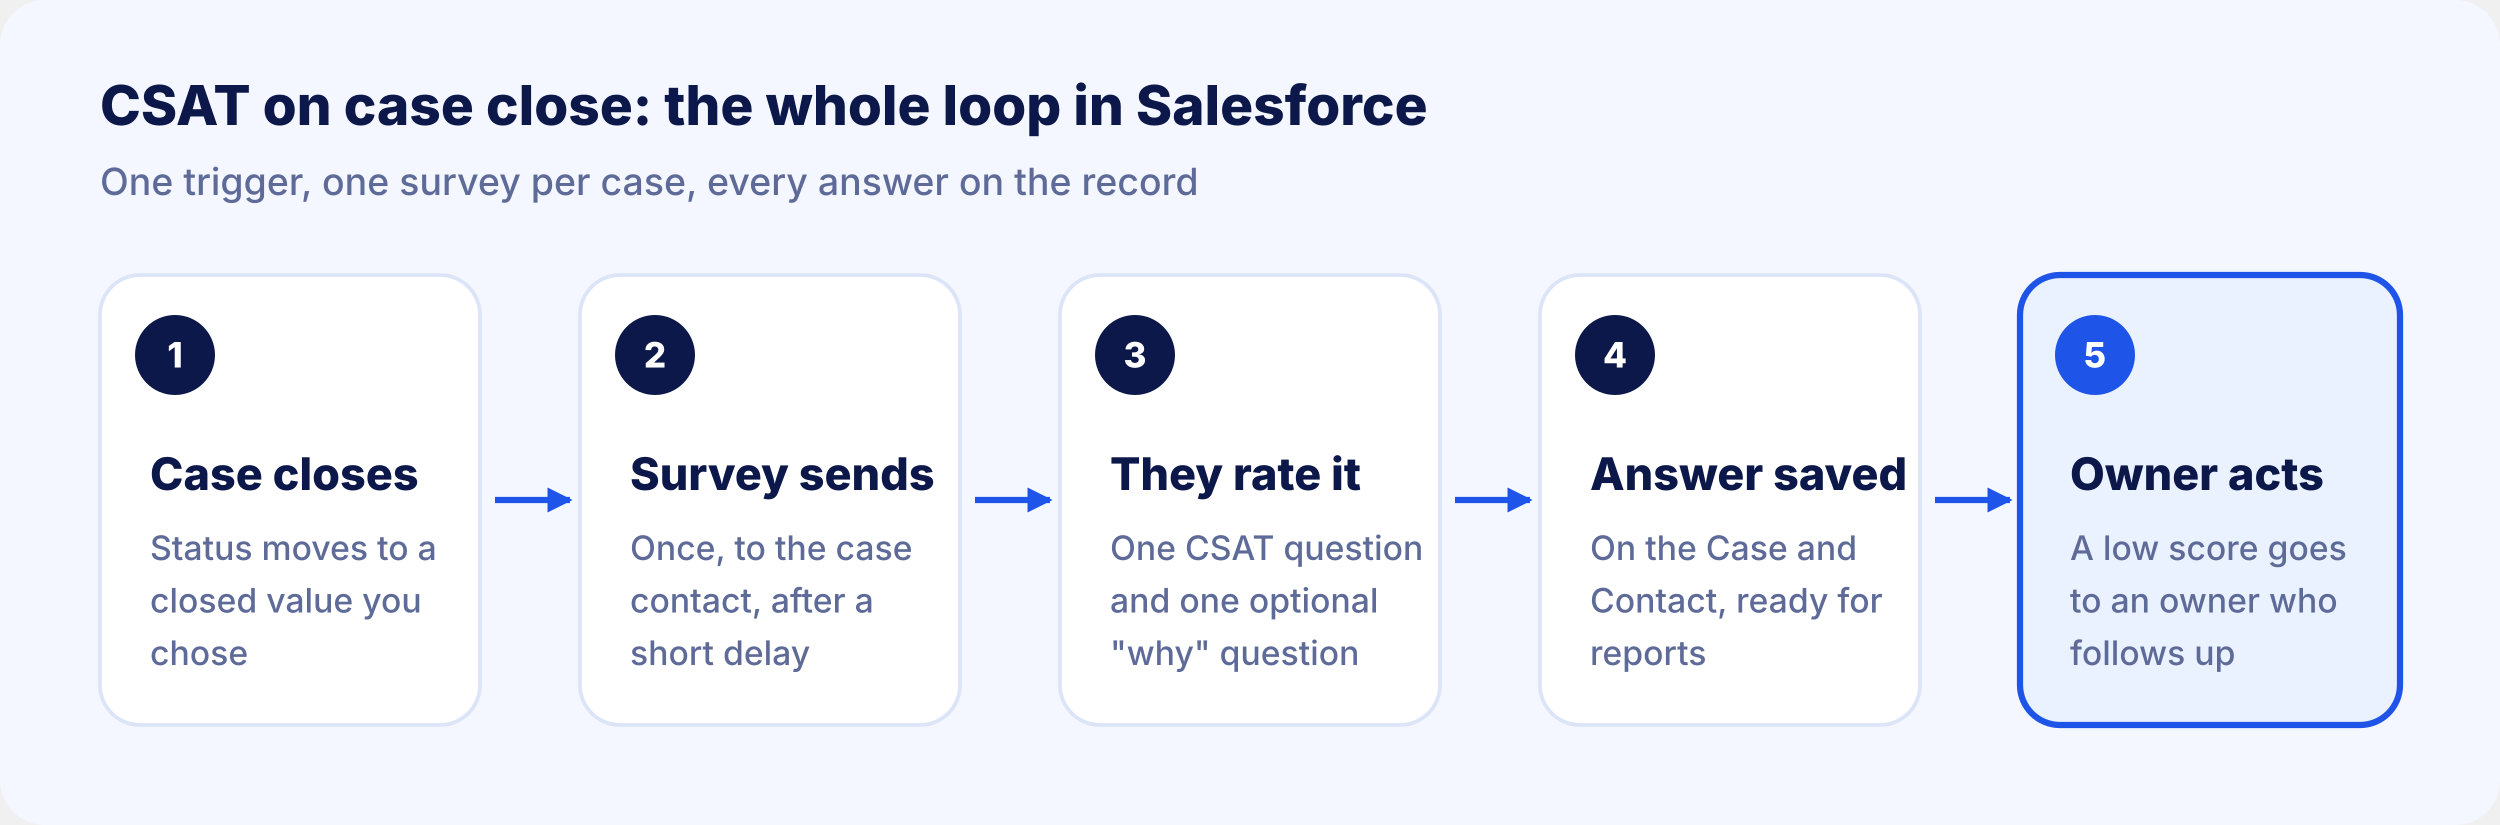
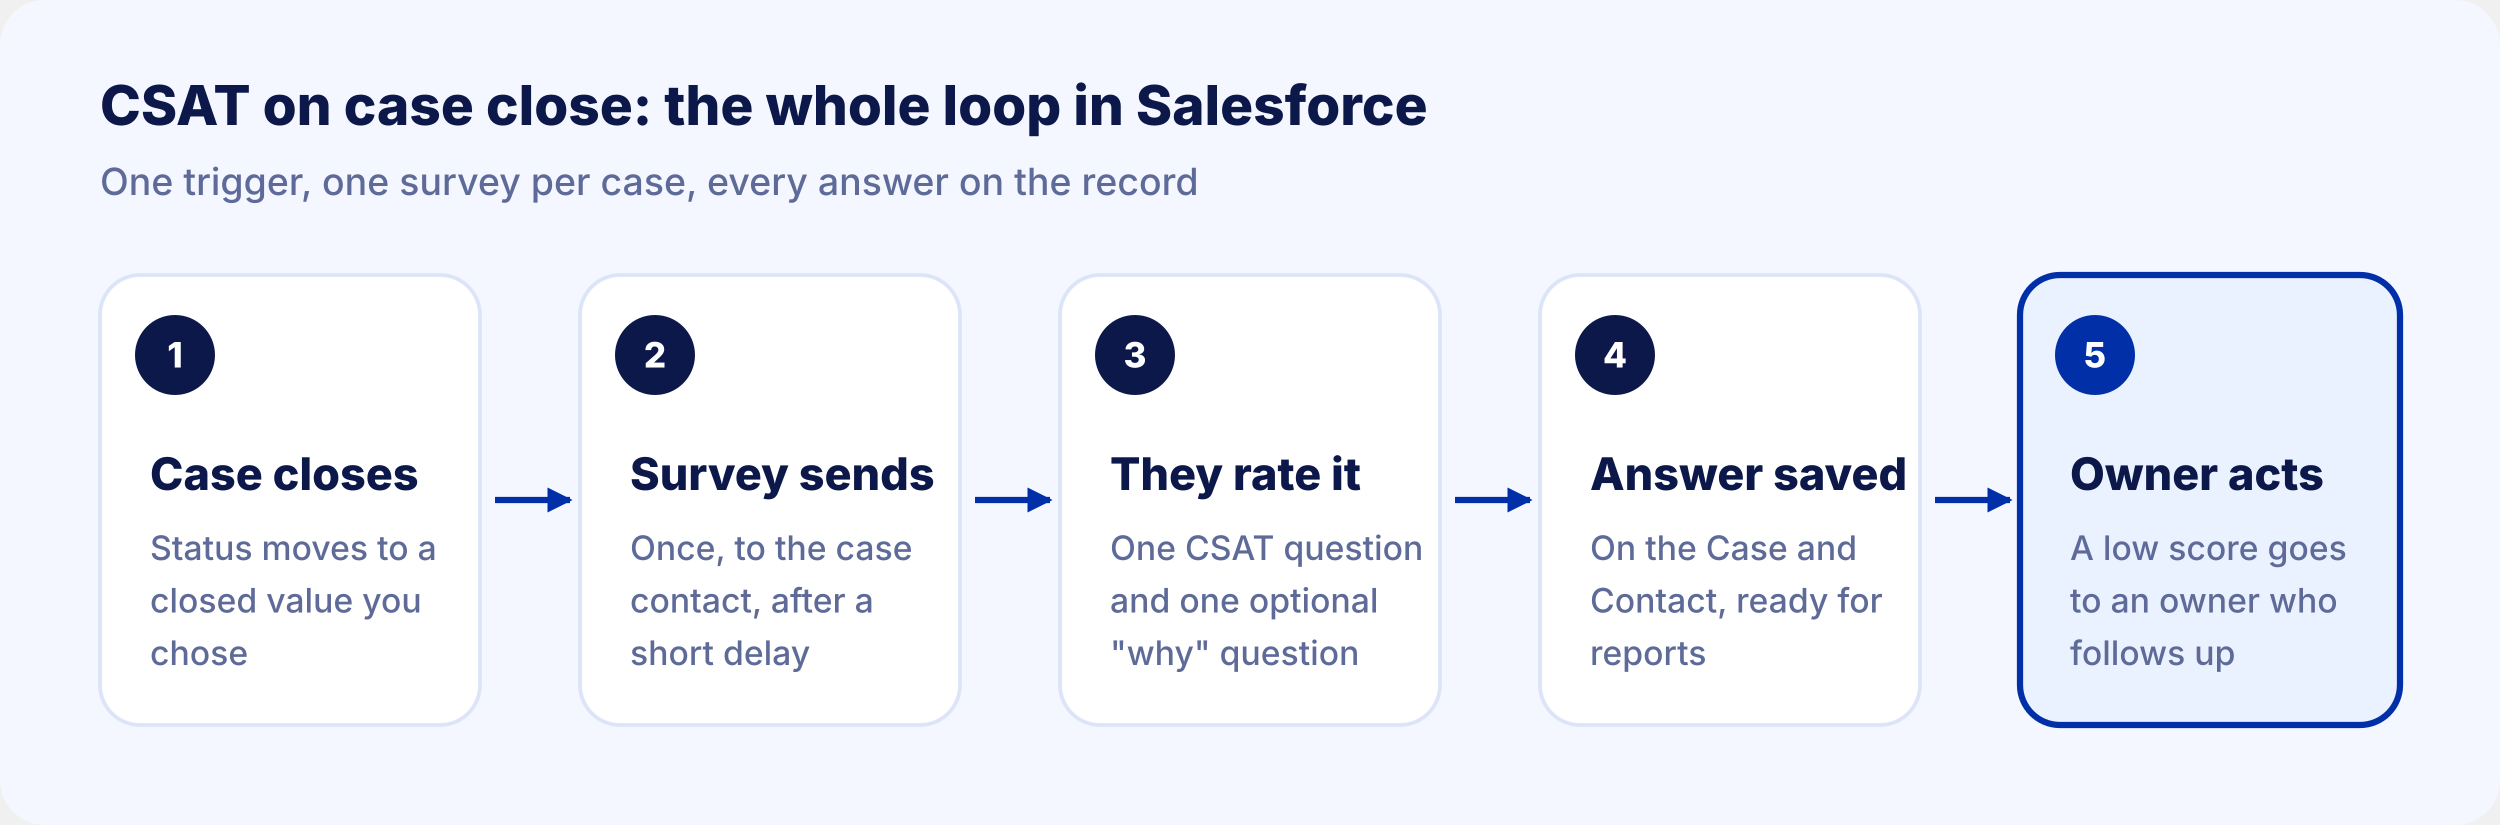
<svg xmlns="http://www.w3.org/2000/svg" viewBox="0 0 1000 330" role="img" aria-label="Five steps: a case closes, the survey sends once to the case contact, the customer rates the interaction, the answer is saved on the Case and Contact, and a low score goes to an owner for follow-up">
  <defs>
    <marker id="ah" viewBox="0 0 10 10" refX="8" refY="5" markerWidth="7" markerHeight="7" orient="auto-start-reverse">
-       <path d="M0 0L10 5L0 10z" fill="#1E54E8" />
+       <path d="M0 0L10 5L0 10z" fill="#002FA7" />
    </marker>
    <marker id="ahs" viewBox="0 0 10 10" refX="9" refY="5" markerWidth="4" markerHeight="4" orient="auto">
-       <path d="M0 0L10 5L0 10z" fill="#1E54E8" />
+       <path d="M0 0L10 5L0 10z" fill="#002FA7" />
    </marker>
    <marker id="aha" viewBox="0 0 10 10" refX="8" refY="5" markerWidth="5" markerHeight="5" orient="auto-start-reverse">
      <path d="M0 0L10 5L0 10z" fill="#E9A52B" />
    </marker>
    <marker id="ahr" viewBox="0 0 10 10" refX="8" refY="5" markerWidth="6" markerHeight="6" orient="auto-start-reverse">
      <path d="M0 0L10 5L0 10z" fill="#EB5757" />
    </marker>
    <marker id="ahg" viewBox="0 0 10 10" refX="8" refY="5" markerWidth="6" markerHeight="6" orient="auto-start-reverse">
      <path d="M0 0L10 5L0 10z" fill="#23A96A" />
    </marker>
  </defs>
  <rect width="1000" height="330" rx="18" fill="#F4F7FF" />
  <text x="40" y="50" font-size="22" font-weight="800" fill="#0C184A" text-anchor="start" font-family="Inter, Arial, sans-serif">CSAT on case close: the whole loop in Salesforce</text>
  <text x="40" y="78" font-size="15" font-weight="500" fill="#5E6B98" text-anchor="start" font-family="Inter, Arial, sans-serif">One trigger, one survey per case, every answer on the record</text>
  <rect x="40.0" y="110" width="152.0" height="180" rx="16" fill="#FFFFFF" stroke="#DCE4F7" stroke-width="1.5" />
  <circle cx="70.0" cy="142" r="16" fill="#0C184A" />
  <text x="70.0" y="147" font-size="14" font-weight="800" fill="#FFFFFF" text-anchor="middle" font-family="Inter, Arial, sans-serif">1</text>
  <text x="60.0" y="196" font-size="18" font-weight="800" fill="#0C184A" text-anchor="start" font-family="Inter, Arial, sans-serif">Case closes</text>
  <text x="60.0" y="224" font-size="13.5" font-weight="500" fill="#5E6B98" text-anchor="start" font-family="Inter, Arial, sans-serif">Status moves to a</text>
  <text x="60.0" y="245" font-size="13.5" font-weight="500" fill="#5E6B98" text-anchor="start" font-family="Inter, Arial, sans-serif">closed value you</text>
  <text x="60.0" y="266" font-size="13.5" font-weight="500" fill="#5E6B98" text-anchor="start" font-family="Inter, Arial, sans-serif">chose</text>
-   <line x1="198.0" y1="200" x2="228.0" y2="200" stroke="#1E54E8" stroke-width="2.5" marker-end="url(#ahs)" />
+   <line x1="198.0" y1="200" x2="228.0" y2="200" stroke="#002FA7" stroke-width="2.5" marker-end="url(#ahs)" />
  <rect x="232.0" y="110" width="152.0" height="180" rx="16" fill="#FFFFFF" stroke="#DCE4F7" stroke-width="1.5" />
  <circle cx="262.0" cy="142" r="16" fill="#0C184A" />
  <text x="262.0" y="147" font-size="14" font-weight="800" fill="#FFFFFF" text-anchor="middle" font-family="Inter, Arial, sans-serif">2</text>
  <text x="252.0" y="196" font-size="18" font-weight="800" fill="#0C184A" text-anchor="start" font-family="Inter, Arial, sans-serif">Survey sends</text>
  <text x="252.0" y="224" font-size="13.5" font-weight="500" fill="#5E6B98" text-anchor="start" font-family="Inter, Arial, sans-serif">Once, to the case</text>
  <text x="252.0" y="245" font-size="13.5" font-weight="500" fill="#5E6B98" text-anchor="start" font-family="Inter, Arial, sans-serif">contact, after a</text>
  <text x="252.0" y="266" font-size="13.5" font-weight="500" fill="#5E6B98" text-anchor="start" font-family="Inter, Arial, sans-serif">short delay</text>
-   <line x1="390.0" y1="200" x2="420.0" y2="200" stroke="#1E54E8" stroke-width="2.5" marker-end="url(#ahs)" />
+   <line x1="390.0" y1="200" x2="420.0" y2="200" stroke="#002FA7" stroke-width="2.5" marker-end="url(#ahs)" />
  <rect x="424.0" y="110" width="152.0" height="180" rx="16" fill="#FFFFFF" stroke="#DCE4F7" stroke-width="1.5" />
  <circle cx="454.0" cy="142" r="16" fill="#0C184A" />
  <text x="454.0" y="147" font-size="14" font-weight="800" fill="#FFFFFF" text-anchor="middle" font-family="Inter, Arial, sans-serif">3</text>
  <text x="444.0" y="196" font-size="18" font-weight="800" fill="#0C184A" text-anchor="start" font-family="Inter, Arial, sans-serif">They rate it</text>
  <text x="444.0" y="224" font-size="13.5" font-weight="500" fill="#5E6B98" text-anchor="start" font-family="Inter, Arial, sans-serif">One CSAT question</text>
  <text x="444.0" y="245" font-size="13.5" font-weight="500" fill="#5E6B98" text-anchor="start" font-family="Inter, Arial, sans-serif">and one optional</text>
  <text x="444.0" y="266" font-size="13.5" font-weight="500" fill="#5E6B98" text-anchor="start" font-family="Inter, Arial, sans-serif">"why" question</text>
-   <line x1="582.0" y1="200" x2="612.0" y2="200" stroke="#1E54E8" stroke-width="2.5" marker-end="url(#ahs)" />
+   <line x1="582.0" y1="200" x2="612.0" y2="200" stroke="#002FA7" stroke-width="2.5" marker-end="url(#ahs)" />
  <rect x="616.0" y="110" width="152.0" height="180" rx="16" fill="#FFFFFF" stroke="#DCE4F7" stroke-width="1.5" />
  <circle cx="646.0" cy="142" r="16" fill="#0C184A" />
  <text x="646.0" y="147" font-size="14" font-weight="800" fill="#FFFFFF" text-anchor="middle" font-family="Inter, Arial, sans-serif">4</text>
  <text x="636.0" y="196" font-size="18" font-weight="800" fill="#0C184A" text-anchor="start" font-family="Inter, Arial, sans-serif">Answer saved</text>
  <text x="636.0" y="224" font-size="13.5" font-weight="500" fill="#5E6B98" text-anchor="start" font-family="Inter, Arial, sans-serif">On the Case and</text>
  <text x="636.0" y="245" font-size="13.5" font-weight="500" fill="#5E6B98" text-anchor="start" font-family="Inter, Arial, sans-serif">Contact, ready for</text>
  <text x="636.0" y="266" font-size="13.5" font-weight="500" fill="#5E6B98" text-anchor="start" font-family="Inter, Arial, sans-serif">reports</text>
-   <line x1="774.0" y1="200" x2="804.0" y2="200" stroke="#1E54E8" stroke-width="2.5" marker-end="url(#ahs)" />
-   <rect x="808.0" y="110" width="152.0" height="180" rx="16" fill="#EAF1FF" stroke="#1E54E8" stroke-width="2.5" />
-   <circle cx="838.0" cy="142" r="16" fill="#1E54E8" />
+   <line x1="774.0" y1="200" x2="804.0" y2="200" stroke="#002FA7" stroke-width="2.5" marker-end="url(#ahs)" />
+   <rect x="808.0" y="110" width="152.0" height="180" rx="16" fill="#EAF1FF" stroke="#002FA7" stroke-width="2.5" />
+   <circle cx="838.0" cy="142" r="16" fill="#002FA7" />
  <text x="838.0" y="147" font-size="14" font-weight="800" fill="#FFFFFF" text-anchor="middle" font-family="Inter, Arial, sans-serif">5</text>
  <text x="828.0" y="196" font-size="18" font-weight="800" fill="#0C184A" text-anchor="start" font-family="Inter, Arial, sans-serif">Owner acts</text>
  <text x="828.0" y="224" font-size="13.5" font-weight="500" fill="#5E6B98" text-anchor="start" font-family="Inter, Arial, sans-serif">A low score goes</text>
  <text x="828.0" y="245" font-size="13.5" font-weight="500" fill="#5E6B98" text-anchor="start" font-family="Inter, Arial, sans-serif">to an owner who</text>
  <text x="828.0" y="266" font-size="13.5" font-weight="500" fill="#5E6B98" text-anchor="start" font-family="Inter, Arial, sans-serif">follows up</text>
</svg>
